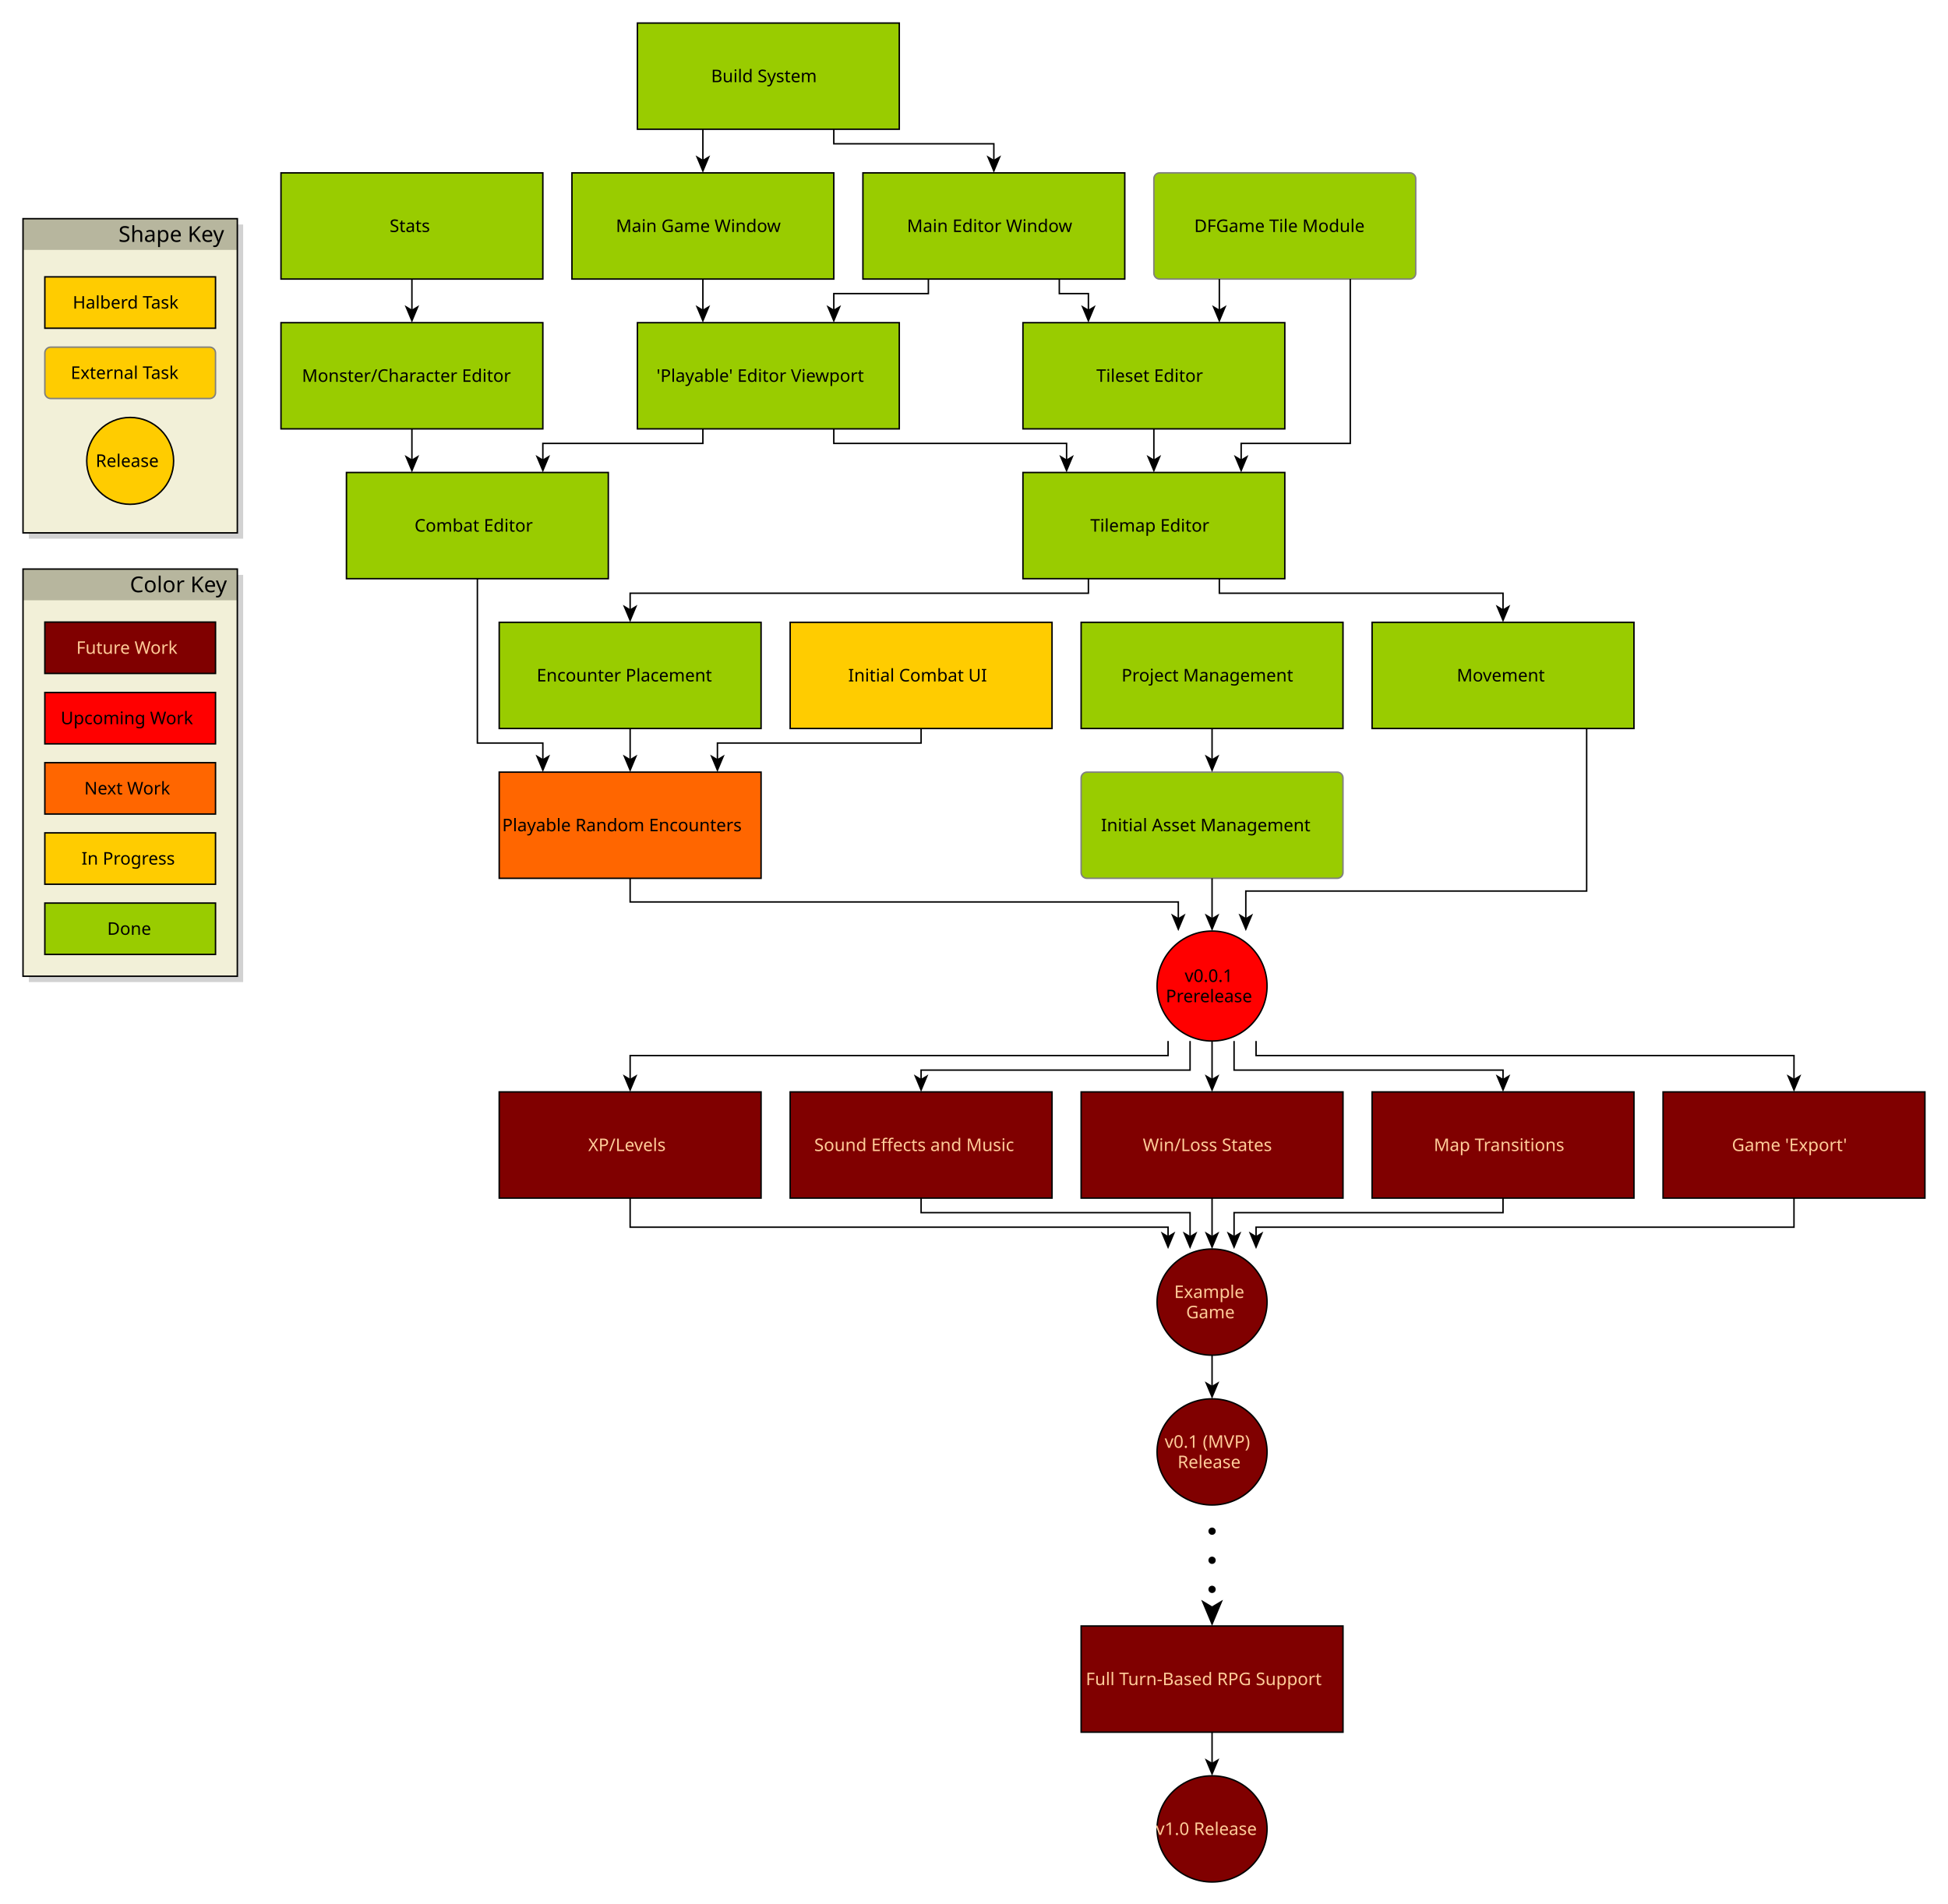
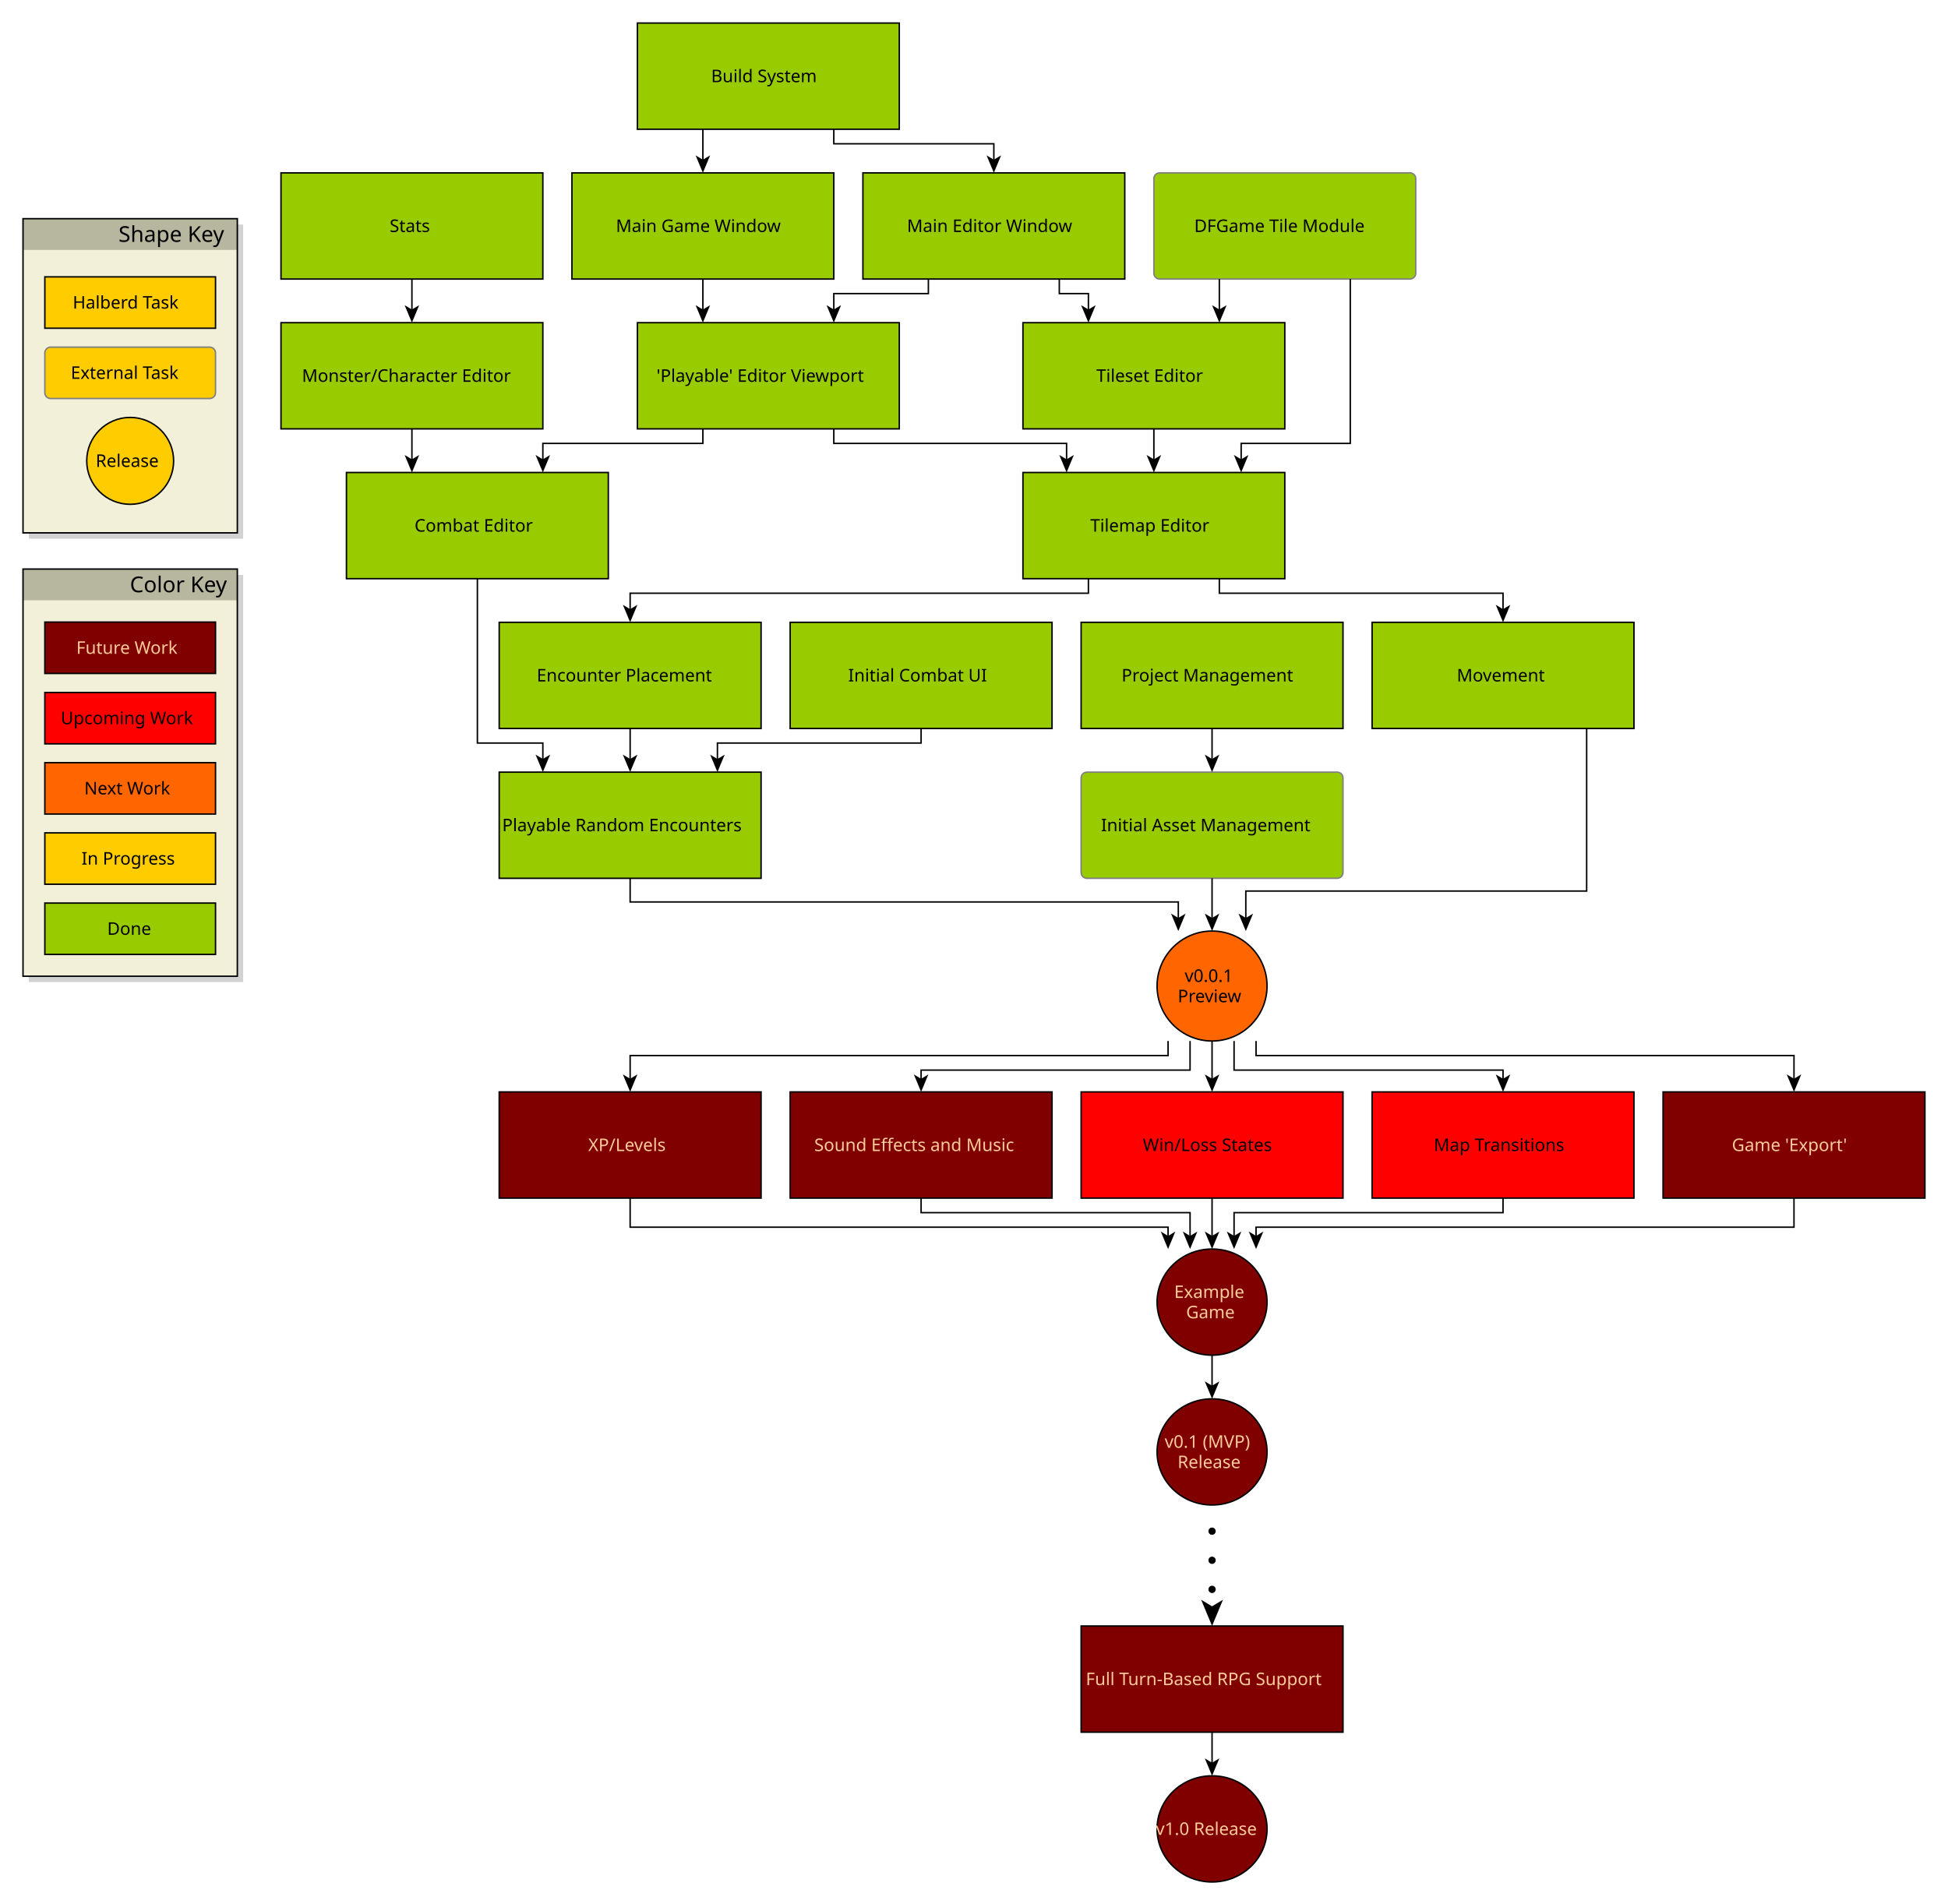
<svg xmlns="http://www.w3.org/2000/svg" fill-opacity="1" color-rendering="auto" color-interpolation="auto" text-rendering="auto" stroke="black" stroke-linecap="square" width="1339" stroke-miterlimit="10" shape-rendering="auto" stroke-opacity="1" fill="black" stroke-dasharray="none" font-weight="normal" stroke-width="1" height="1309" font-family="'Dialog'" font-style="normal" stroke-linejoin="miter" font-size="12px" stroke-dashoffset="0" image-rendering="auto">
  <defs id="genericDefs" />
  <g>
    <defs id="defs1">
      <clipPath clipPathUnits="userSpaceOnUse" id="clipPath1">
        <path d="M0 0 L1339 0 L1339 1309 L0 1309 L0 0 Z" />
      </clipPath>
      <clipPath clipPathUnits="userSpaceOnUse" id="clipPath2">
        <path d="M137 -207 L1476 -207 L1476 1102 L137 1102 L137 -207 Z" />
      </clipPath>
      <clipPath clipPathUnits="userSpaceOnUse" id="clipPath3">
        <path d="M141 -203 L1480 -203 L1480 1106 L141 1106 L141 -203 Z" />
      </clipPath>
    </defs>
    <g fill="rgb(210,210,210)" text-rendering="geometricPrecision" shape-rendering="geometricPrecision" transform="matrix(1,0,0,1,-141,203) translate(4,4)" stroke="rgb(210,210,210)">
      <rect x="156.819" width="147.32" height="216" y="-52.654" clip-path="url(#clipPath2)" stroke="none" />
    </g>
    <g fill="rgb(242,240,216)" text-rendering="geometricPrecision" shape-rendering="geometricPrecision" transform="matrix(1,0,0,1,-141,203)" stroke="rgb(242,240,216)">
      <rect x="156.819" width="147.32" height="216" y="-52.654" clip-path="url(#clipPath3)" stroke="none" />
      <rect x="156.819" y="-52.654" clip-path="url(#clipPath3)" fill="rgb(183,182,158)" width="147.32" height="21.461" stroke="none" />
    </g>
    <g font-size="15px" stroke-linecap="butt" transform="matrix(1,0,0,1,-141,203)" text-rendering="geometricPrecision" font-family="sans-serif" shape-rendering="geometricPrecision" stroke-miterlimit="1.45">
      <text x="222.458" xml:space="preserve" y="-36.731" clip-path="url(#clipPath3)" stroke="none">Shape Key</text>
      <rect fill="none" x="156.819" width="147.32" height="216" y="-52.654" clip-path="url(#clipPath3)" />
    </g>
    <g fill="rgb(255,204,0)" text-rendering="geometricPrecision" shape-rendering="geometricPrecision" transform="matrix(1,0,0,1,-141,203)" stroke="rgb(255,204,0)">
      <rect x="171.819" width="117.32" height="35.309" y="-12.654" clip-path="url(#clipPath3)" stroke="none" />
    </g>
    <g text-rendering="geometricPrecision" stroke-miterlimit="1.45" shape-rendering="geometricPrecision" transform="matrix(1,0,0,1,-141,203)" stroke-linecap="butt">
      <rect fill="none" x="171.819" width="117.32" height="35.309" y="-12.654" clip-path="url(#clipPath3)" />
      <text x="190.998" xml:space="preserve" y="9.154" clip-path="url(#clipPath3)" font-family="sans-serif" stroke="none">Halberd Task</text>
    </g>
    <g fill="rgb(255,204,0)" text-rendering="geometricPrecision" shape-rendering="geometricPrecision" transform="matrix(1,0,0,1,-141,203)" stroke="rgb(255,204,0)">
      <rect x="171.819" y="35.667" clip-path="url(#clipPath3)" width="117.32" rx="4" ry="4" height="35.309" stroke="none" />
    </g>
    <g stroke-linecap="butt" transform="matrix(1,0,0,1,-141,203)" fill="gray" text-rendering="geometricPrecision" shape-rendering="geometricPrecision" stroke="gray" stroke-miterlimit="1.45">
      <rect x="171.819" y="35.667" clip-path="url(#clipPath3)" fill="none" width="117.32" rx="4" ry="4" height="35.309" />
      <text x="189.63" y="57.475" clip-path="url(#clipPath3)" fill="black" font-family="sans-serif" stroke="none" xml:space="preserve">External Task</text>
    </g>
    <g fill="rgb(255,204,0)" text-rendering="geometricPrecision" shape-rendering="geometricPrecision" transform="matrix(1,0,0,1,-141,203)" stroke="rgb(255,204,0)">
      <circle r="29.864" clip-path="url(#clipPath3)" cx="230.478" cy="113.852" stroke="none" />
    </g>
    <g text-rendering="geometricPrecision" stroke-miterlimit="1.45" shape-rendering="geometricPrecision" transform="matrix(1,0,0,1,-141,203)" stroke-linecap="butt">
      <circle fill="none" r="29.864" clip-path="url(#clipPath3)" cx="230.478" cy="113.852" />
      <text x="206.766" xml:space="preserve" y="118.006" clip-path="url(#clipPath3)" font-family="sans-serif" stroke="none">Release</text>
    </g>
    <g fill="rgb(210,210,210)" text-rendering="geometricPrecision" shape-rendering="geometricPrecision" transform="matrix(1,0,0,1,-141,203) translate(4,4)" stroke="rgb(210,210,210)">
      <rect x="156.819" width="147.32" height="279.943" y="188.231" clip-path="url(#clipPath2)" stroke="none" />
    </g>
    <g fill="rgb(242,240,216)" text-rendering="geometricPrecision" shape-rendering="geometricPrecision" transform="matrix(1,0,0,1,-141,203)" stroke="rgb(242,240,216)">
      <rect x="156.819" width="147.32" height="279.943" y="188.231" clip-path="url(#clipPath3)" stroke="none" />
      <rect x="156.819" y="188.231" clip-path="url(#clipPath3)" fill="rgb(183,182,158)" width="147.32" height="21.461" stroke="none" />
    </g>
    <g font-size="15px" stroke-linecap="butt" transform="matrix(1,0,0,1,-141,203)" text-rendering="geometricPrecision" font-family="sans-serif" shape-rendering="geometricPrecision" stroke-miterlimit="1.45">
      <text x="230.266" xml:space="preserve" y="204.154" clip-path="url(#clipPath3)" stroke="none">Color Key</text>
      <rect fill="none" x="156.819" width="147.32" height="279.943" y="188.231" clip-path="url(#clipPath3)" />
    </g>
    <g fill="maroon" text-rendering="geometricPrecision" shape-rendering="geometricPrecision" transform="matrix(1,0,0,1,-141,203)" stroke="maroon">
      <rect x="171.819" width="117.32" height="35.309" y="224.691" clip-path="url(#clipPath3)" stroke="none" />
    </g>
    <g text-rendering="geometricPrecision" stroke-miterlimit="1.45" shape-rendering="geometricPrecision" transform="matrix(1,0,0,1,-141,203)" stroke-linecap="butt">
      <rect fill="none" x="171.819" width="117.32" height="35.309" y="224.691" clip-path="url(#clipPath3)" />
      <text x="193.459" y="246.5" clip-path="url(#clipPath3)" fill="rgb(255,204,153)" font-family="sans-serif" stroke="none" xml:space="preserve">Future Work</text>
    </g>
    <g fill="red" text-rendering="geometricPrecision" shape-rendering="geometricPrecision" transform="matrix(1,0,0,1,-141,203)" stroke="red">
      <rect x="171.819" width="117.32" height="35.309" y="273.086" clip-path="url(#clipPath3)" stroke="none" />
    </g>
    <g text-rendering="geometricPrecision" stroke-miterlimit="1.45" shape-rendering="geometricPrecision" transform="matrix(1,0,0,1,-141,203)" stroke-linecap="butt">
      <rect fill="none" x="171.819" width="117.32" height="35.309" y="273.086" clip-path="url(#clipPath3)" />
      <text x="182.733" xml:space="preserve" y="294.895" clip-path="url(#clipPath3)" font-family="sans-serif" stroke="none">Upcoming Work</text>
    </g>
    <g fill="rgb(255,102,0)" text-rendering="geometricPrecision" shape-rendering="geometricPrecision" transform="matrix(1,0,0,1,-141,203)" stroke="rgb(255,102,0)">
      <rect x="171.819" width="117.32" height="35.309" y="321.346" clip-path="url(#clipPath3)" stroke="none" />
    </g>
    <g text-rendering="geometricPrecision" stroke-miterlimit="1.45" shape-rendering="geometricPrecision" transform="matrix(1,0,0,1,-141,203)" stroke-linecap="butt">
      <rect fill="none" x="171.819" width="117.32" height="35.309" y="321.346" clip-path="url(#clipPath3)" />
      <text x="198.943" xml:space="preserve" y="343.154" clip-path="url(#clipPath3)" font-family="sans-serif" stroke="none">Next Work</text>
    </g>
    <g fill="rgb(255,204,0)" text-rendering="geometricPrecision" shape-rendering="geometricPrecision" transform="matrix(1,0,0,1,-141,203)" stroke="rgb(255,204,0)">
      <rect x="171.819" width="117.32" height="35.309" y="369.605" clip-path="url(#clipPath3)" stroke="none" />
    </g>
    <g text-rendering="geometricPrecision" stroke-miterlimit="1.45" shape-rendering="geometricPrecision" transform="matrix(1,0,0,1,-141,203)" stroke-linecap="butt">
      <rect fill="none" x="171.819" width="117.32" height="35.309" y="369.605" clip-path="url(#clipPath3)" />
      <text x="197.024" xml:space="preserve" y="391.414" clip-path="url(#clipPath3)" font-family="sans-serif" stroke="none">In Progress</text>
    </g>
    <g fill="rgb(153,204,0)" text-rendering="geometricPrecision" shape-rendering="geometricPrecision" transform="matrix(1,0,0,1,-141,203)" stroke="rgb(153,204,0)">
      <rect x="171.819" width="117.32" height="35.309" y="417.865" clip-path="url(#clipPath3)" stroke="none" />
    </g>
    <g text-rendering="geometricPrecision" stroke-miterlimit="1.45" shape-rendering="geometricPrecision" transform="matrix(1,0,0,1,-141,203)" stroke-linecap="butt">
      <rect fill="none" x="171.819" width="117.32" height="35.309" y="417.865" clip-path="url(#clipPath3)" />
      <text x="214.693" xml:space="preserve" y="439.673" clip-path="url(#clipPath3)" font-family="sans-serif" stroke="none">Done</text>
    </g>
    <g fill="rgb(153,204,0)" text-rendering="geometricPrecision" shape-rendering="geometricPrecision" transform="matrix(1,0,0,1,-141,203)" stroke="rgb(153,204,0)">
      <rect x="734.138" width="180" height="73" y="-84.154" clip-path="url(#clipPath3)" stroke="none" />
    </g>
    <g text-rendering="geometricPrecision" stroke-miterlimit="1.45" shape-rendering="geometricPrecision" transform="matrix(1,0,0,1,-141,203)" stroke-linecap="butt">
      <rect fill="none" x="734.138" width="180" height="73" y="-84.154" clip-path="url(#clipPath3)" />
      <text x="764.455" xml:space="preserve" y="-43.5" clip-path="url(#clipPath3)" font-family="sans-serif" stroke="none">Main Editor Window</text>
    </g>
    <g fill="rgb(153,204,0)" text-rendering="geometricPrecision" shape-rendering="geometricPrecision" transform="matrix(1,0,0,1,-141,203)" stroke="rgb(153,204,0)">
      <rect x="534.138" width="180" height="73" y="-84.154" clip-path="url(#clipPath3)" stroke="none" />
    </g>
    <g text-rendering="geometricPrecision" stroke-miterlimit="1.45" shape-rendering="geometricPrecision" transform="matrix(1,0,0,1,-141,203)" stroke-linecap="butt">
      <rect fill="none" x="534.138" width="180" height="73" y="-84.154" clip-path="url(#clipPath3)" />
      <text x="564.349" xml:space="preserve" y="-43.5" clip-path="url(#clipPath3)" font-family="sans-serif" stroke="none">Main Game Window</text>
    </g>
    <g fill="rgb(153,204,0)" text-rendering="geometricPrecision" shape-rendering="geometricPrecision" transform="matrix(1,0,0,1,-141,203)" stroke="rgb(153,204,0)">
      <rect x="579.138" width="180" height="73" y="18.846" clip-path="url(#clipPath3)" stroke="none" />
    </g>
    <g text-rendering="geometricPrecision" stroke-miterlimit="1.45" shape-rendering="geometricPrecision" transform="matrix(1,0,0,1,-141,203)" stroke-linecap="butt">
      <rect fill="none" x="579.138" width="180" height="73" y="18.846" clip-path="url(#clipPath3)" />
      <text x="592.243" xml:space="preserve" y="59.5" clip-path="url(#clipPath3)" font-family="sans-serif" stroke="none">'Playable' Editor Viewport</text>
    </g>
    <g fill="rgb(153,204,0)" text-rendering="geometricPrecision" shape-rendering="geometricPrecision" transform="matrix(1,0,0,1,-141,203)" stroke="rgb(153,204,0)">
      <rect x="844.138" width="180" height="73" y="121.846" clip-path="url(#clipPath3)" stroke="none" />
    </g>
    <g text-rendering="geometricPrecision" stroke-miterlimit="1.45" shape-rendering="geometricPrecision" transform="matrix(1,0,0,1,-141,203)" stroke-linecap="butt">
      <rect fill="none" x="844.138" width="180" height="73" y="121.846" clip-path="url(#clipPath3)" />
      <text x="890.454" xml:space="preserve" y="162.5" clip-path="url(#clipPath3)" font-family="sans-serif" stroke="none">Tilemap Editor</text>
    </g>
    <g fill="rgb(153,204,0)" text-rendering="geometricPrecision" shape-rendering="geometricPrecision" transform="matrix(1,0,0,1,-141,203)" stroke="rgb(153,204,0)">
      <rect x="379.138" width="180" height="73" y="121.846" clip-path="url(#clipPath3)" stroke="none" />
    </g>
    <g text-rendering="geometricPrecision" stroke-miterlimit="1.45" shape-rendering="geometricPrecision" transform="matrix(1,0,0,1,-141,203)" stroke-linecap="butt">
      <rect fill="none" x="379.138" width="180" height="73" y="121.846" clip-path="url(#clipPath3)" />
      <text x="425.931" xml:space="preserve" y="162.5" clip-path="url(#clipPath3)" font-family="sans-serif" stroke="none">Combat Editor</text>
    </g>
    <g fill="rgb(153,204,0)" text-rendering="geometricPrecision" shape-rendering="geometricPrecision" transform="matrix(1,0,0,1,-141,203)" stroke="rgb(153,204,0)">
      <rect x="934.138" y="-84.154" clip-path="url(#clipPath3)" width="180" rx="4" ry="4" height="73" stroke="none" />
    </g>
    <g stroke-linecap="butt" transform="matrix(1,0,0,1,-141,203)" fill="gray" text-rendering="geometricPrecision" shape-rendering="geometricPrecision" stroke="gray" stroke-miterlimit="1.45">
      <rect x="934.138" y="-84.154" clip-path="url(#clipPath3)" fill="none" width="180" rx="4" ry="4" height="73" />
      <text x="961.882" y="-43.5" clip-path="url(#clipPath3)" fill="black" font-family="sans-serif" stroke="none" xml:space="preserve">DFGame Tile Module</text>
    </g>
    <g fill="rgb(153,204,0)" text-rendering="geometricPrecision" shape-rendering="geometricPrecision" transform="matrix(1,0,0,1,-141,203)" stroke="rgb(153,204,0)">
      <rect x="844.138" width="180" height="73" y="18.846" clip-path="url(#clipPath3)" stroke="none" />
    </g>
    <g text-rendering="geometricPrecision" stroke-miterlimit="1.45" shape-rendering="geometricPrecision" transform="matrix(1,0,0,1,-141,203)" stroke-linecap="butt">
      <rect fill="none" x="844.138" width="180" height="73" y="18.846" clip-path="url(#clipPath3)" />
      <text x="894.614" xml:space="preserve" y="59.5" clip-path="url(#clipPath3)" font-family="sans-serif" stroke="none">Tileset Editor</text>
    </g>
    <g fill="rgb(153,204,0)" text-rendering="geometricPrecision" shape-rendering="geometricPrecision" transform="matrix(1,0,0,1,-141,203)" stroke="rgb(153,204,0)">
      <rect x="579.138" width="180" height="73" y="-187.154" clip-path="url(#clipPath3)" stroke="none" />
    </g>
    <g text-rendering="geometricPrecision" stroke-miterlimit="1.45" shape-rendering="geometricPrecision" transform="matrix(1,0,0,1,-141,203)" stroke-linecap="butt">
      <rect fill="none" x="579.138" width="180" height="73" y="-187.154" clip-path="url(#clipPath3)" />
      <text x="629.795" xml:space="preserve" y="-146.5" clip-path="url(#clipPath3)" font-family="sans-serif" stroke="none">Build System</text>
    </g>
    <g fill="rgb(153,204,0)" text-rendering="geometricPrecision" shape-rendering="geometricPrecision" transform="matrix(1,0,0,1,-141,203)" stroke="rgb(153,204,0)">
      <rect x="1084.138" width="180" height="73" y="224.846" clip-path="url(#clipPath3)" stroke="none" />
    </g>
    <g text-rendering="geometricPrecision" stroke-miterlimit="1.45" shape-rendering="geometricPrecision" transform="matrix(1,0,0,1,-141,203)" stroke-linecap="butt">
      <rect fill="none" x="1084.138" width="180" height="73" y="224.846" clip-path="url(#clipPath3)" />
      <text x="1142.357" xml:space="preserve" y="265.5" clip-path="url(#clipPath3)" font-family="sans-serif" stroke="none">Movement</text>
    </g>
    <g fill="rgb(153,204,0)" text-rendering="geometricPrecision" shape-rendering="geometricPrecision" transform="matrix(1,0,0,1,-141,203)" stroke="rgb(153,204,0)">
      <rect x="484.138" width="180" height="73" y="224.846" clip-path="url(#clipPath3)" stroke="none" />
    </g>
    <g text-rendering="geometricPrecision" stroke-miterlimit="1.45" shape-rendering="geometricPrecision" transform="matrix(1,0,0,1,-141,203)" stroke-linecap="butt">
      <rect fill="none" x="484.138" width="180" height="73" y="224.846" clip-path="url(#clipPath3)" />
      <text x="509.908" xml:space="preserve" y="265.5" clip-path="url(#clipPath3)" font-family="sans-serif" stroke="none">Encounter Placement</text>
    </g>
-     <g fill="rgb(255,102,0)" text-rendering="geometricPrecision" shape-rendering="geometricPrecision" transform="matrix(1,0,0,1,-141,203)" stroke="rgb(255,102,0)">
+     <g fill="rgb(153,204,0)" text-rendering="geometricPrecision" shape-rendering="geometricPrecision" transform="matrix(1,0,0,1,-141,203)" stroke="rgb(153,204,0)">
      <rect x="484.138" width="180" height="73" y="327.846" clip-path="url(#clipPath3)" stroke="none" />
    </g>
    <g text-rendering="geometricPrecision" stroke-miterlimit="1.45" shape-rendering="geometricPrecision" transform="matrix(1,0,0,1,-141,203)" stroke-linecap="butt">
      <rect fill="none" x="484.138" width="180" height="73" y="327.846" clip-path="url(#clipPath3)" />
      <text x="486.189" xml:space="preserve" y="368.5" clip-path="url(#clipPath3)" font-family="sans-serif" stroke="none">Playable Random Encounters</text>
    </g>
    <g fill="rgb(153,204,0)" text-rendering="geometricPrecision" shape-rendering="geometricPrecision" transform="matrix(1,0,0,1,-141,203)" stroke="rgb(153,204,0)">
      <rect x="334.138" width="180" height="73" y="18.846" clip-path="url(#clipPath3)" stroke="none" />
    </g>
    <g text-rendering="geometricPrecision" stroke-miterlimit="1.45" shape-rendering="geometricPrecision" transform="matrix(1,0,0,1,-141,203)" stroke-linecap="butt">
      <rect fill="none" x="334.138" width="180" height="73" y="18.846" clip-path="url(#clipPath3)" />
      <text x="348.543" xml:space="preserve" y="59.5" clip-path="url(#clipPath3)" font-family="sans-serif" stroke="none">Monster/Character Editor</text>
    </g>
    <g fill="rgb(153,204,0)" text-rendering="geometricPrecision" shape-rendering="geometricPrecision" transform="matrix(1,0,0,1,-141,203)" stroke="rgb(153,204,0)">
      <rect x="334.138" width="180" height="73" y="-84.154" clip-path="url(#clipPath3)" stroke="none" />
    </g>
    <g text-rendering="geometricPrecision" stroke-miterlimit="1.45" shape-rendering="geometricPrecision" transform="matrix(1,0,0,1,-141,203)" stroke-linecap="butt">
      <rect fill="none" x="334.138" width="180" height="73" y="-84.154" clip-path="url(#clipPath3)" />
      <text x="408.822" xml:space="preserve" y="-43.5" clip-path="url(#clipPath3)" font-family="sans-serif" stroke="none">Stats</text>
    </g>
    <g fill="rgb(153,204,0)" text-rendering="geometricPrecision" shape-rendering="geometricPrecision" transform="matrix(1,0,0,1,-141,203)" stroke="rgb(153,204,0)">
      <rect x="884.138" y="327.846" clip-path="url(#clipPath3)" width="180" rx="4" ry="4" height="73" stroke="none" />
    </g>
    <g stroke-linecap="butt" transform="matrix(1,0,0,1,-141,203)" fill="gray" text-rendering="geometricPrecision" shape-rendering="geometricPrecision" stroke="gray" stroke-miterlimit="1.45">
      <rect x="884.138" y="327.846" clip-path="url(#clipPath3)" fill="none" width="180" rx="4" ry="4" height="73" />
      <text x="897.796" y="368.5" clip-path="url(#clipPath3)" fill="black" font-family="sans-serif" stroke="none" xml:space="preserve">Initial Asset Management</text>
    </g>
-     <g fill="red" text-rendering="geometricPrecision" shape-rendering="geometricPrecision" transform="matrix(1,0,0,1,-141,203)" stroke="red">
+     <g fill="rgb(255,102,0)" text-rendering="geometricPrecision" shape-rendering="geometricPrecision" transform="matrix(1,0,0,1,-141,203)" stroke="rgb(255,102,0)">
      <circle r="37.8" clip-path="url(#clipPath3)" cx="974.138" cy="474.896" stroke="none" />
    </g>
    <g text-rendering="geometricPrecision" stroke-miterlimit="1.45" shape-rendering="geometricPrecision" transform="matrix(1,0,0,1,-141,203)" stroke-linecap="butt">
      <circle fill="none" r="37.8" clip-path="url(#clipPath3)" cx="974.138" cy="474.896" />
      <text x="955.321" xml:space="preserve" y="472.066" clip-path="url(#clipPath3)" font-family="sans-serif" stroke="none">v0.0.1</text>
-       <text x="942.351" xml:space="preserve" y="486.034" clip-path="url(#clipPath3)" font-family="sans-serif" stroke="none">Prerelease</text>
+       <text x="950.545" xml:space="preserve" y="486.034" clip-path="url(#clipPath3)" font-family="sans-serif" stroke="none">Preview</text>
    </g>
    <g fill="maroon" text-rendering="geometricPrecision" shape-rendering="geometricPrecision" transform="matrix(1,0,0,1,-141,203)" stroke="maroon">
      <ellipse rx="37.8" ry="36.5" clip-path="url(#clipPath3)" cx="974.138" cy="692.196" stroke="none" />
    </g>
    <g text-rendering="geometricPrecision" stroke-miterlimit="1.45" shape-rendering="geometricPrecision" transform="matrix(1,0,0,1,-141,203)" stroke-linecap="butt">
      <ellipse rx="37.8" fill="none" ry="36.5" clip-path="url(#clipPath3)" cx="974.138" cy="692.196" />
      <text x="948.108" y="689.366" clip-path="url(#clipPath3)" fill="rgb(255,204,153)" font-family="sans-serif" stroke="none" xml:space="preserve">Example</text>
      <text x="956.276" y="703.334" clip-path="url(#clipPath3)" fill="rgb(255,204,153)" font-family="sans-serif" stroke="none" xml:space="preserve">Game</text>
    </g>
-     <g fill="rgb(255,204,0)" text-rendering="geometricPrecision" shape-rendering="geometricPrecision" transform="matrix(1,0,0,1,-141,203)" stroke="rgb(255,204,0)">
+     <g fill="rgb(153,204,0)" text-rendering="geometricPrecision" shape-rendering="geometricPrecision" transform="matrix(1,0,0,1,-141,203)" stroke="rgb(153,204,0)">
      <rect x="684.138" width="180" height="73" y="224.846" clip-path="url(#clipPath3)" stroke="none" />
    </g>
    <g text-rendering="geometricPrecision" stroke-miterlimit="1.45" shape-rendering="geometricPrecision" transform="matrix(1,0,0,1,-141,203)" stroke-linecap="butt">
      <rect fill="none" x="684.138" width="180" height="73" y="224.846" clip-path="url(#clipPath3)" />
      <text x="724.017" xml:space="preserve" y="265.5" clip-path="url(#clipPath3)" font-family="sans-serif" stroke="none">Initial Combat UI</text>
    </g>
    <g fill="rgb(153,204,0)" text-rendering="geometricPrecision" shape-rendering="geometricPrecision" transform="matrix(1,0,0,1,-141,203)" stroke="rgb(153,204,0)">
      <rect x="884.138" width="180" height="73" y="224.846" clip-path="url(#clipPath3)" stroke="none" />
    </g>
    <g text-rendering="geometricPrecision" stroke-miterlimit="1.45" shape-rendering="geometricPrecision" transform="matrix(1,0,0,1,-141,203)" stroke-linecap="butt">
      <rect fill="none" x="884.138" width="180" height="73" y="224.846" clip-path="url(#clipPath3)" />
      <text x="911.941" xml:space="preserve" y="265.5" clip-path="url(#clipPath3)" font-family="sans-serif" stroke="none">Project Management</text>
    </g>
-     <g fill="maroon" text-rendering="geometricPrecision" shape-rendering="geometricPrecision" transform="matrix(1,0,0,1,-141,203)" stroke="maroon">
+     <g fill="red" text-rendering="geometricPrecision" shape-rendering="geometricPrecision" transform="matrix(1,0,0,1,-141,203)" stroke="red">
      <rect x="1084.138" width="180" height="73" y="547.696" clip-path="url(#clipPath3)" stroke="none" />
    </g>
    <g text-rendering="geometricPrecision" stroke-miterlimit="1.45" shape-rendering="geometricPrecision" transform="matrix(1,0,0,1,-141,203)" stroke-linecap="butt">
      <rect fill="none" x="1084.138" width="180" height="73" y="547.696" clip-path="url(#clipPath3)" />
-       <text x="1126.545" y="588.35" clip-path="url(#clipPath3)" fill="rgb(255,204,153)" font-family="sans-serif" stroke="none" xml:space="preserve">Map Transitions</text>
-     </g>
-     <g fill="maroon" text-rendering="geometricPrecision" shape-rendering="geometricPrecision" transform="matrix(1,0,0,1,-141,203)" stroke="maroon">
+       <text x="1126.545" xml:space="preserve" y="588.35" clip-path="url(#clipPath3)" font-family="sans-serif" stroke="none">Map Transitions</text>
+     </g>
+     <g fill="red" text-rendering="geometricPrecision" shape-rendering="geometricPrecision" transform="matrix(1,0,0,1,-141,203)" stroke="red">
      <rect x="884.138" width="180" height="73" y="547.696" clip-path="url(#clipPath3)" stroke="none" />
    </g>
    <g text-rendering="geometricPrecision" stroke-miterlimit="1.45" shape-rendering="geometricPrecision" transform="matrix(1,0,0,1,-141,203)" stroke-linecap="butt">
      <rect fill="none" x="884.138" width="180" height="73" y="547.696" clip-path="url(#clipPath3)" />
-       <text x="926.534" y="588.35" clip-path="url(#clipPath3)" fill="rgb(255,204,153)" font-family="sans-serif" stroke="none" xml:space="preserve">Win/Loss States</text>
+       <text x="926.534" xml:space="preserve" y="588.35" clip-path="url(#clipPath3)" font-family="sans-serif" stroke="none">Win/Loss States</text>
    </g>
    <g fill="maroon" text-rendering="geometricPrecision" shape-rendering="geometricPrecision" transform="matrix(1,0,0,1,-141,203)" stroke="maroon">
      <ellipse rx="37.8" ry="36.5" clip-path="url(#clipPath3)" cx="974.138" cy="1054.376" stroke="none" />
    </g>
    <g text-rendering="geometricPrecision" stroke-miterlimit="1.45" shape-rendering="geometricPrecision" transform="matrix(1,0,0,1,-141,203)" stroke-linecap="butt">
      <ellipse rx="37.8" fill="none" ry="36.5" clip-path="url(#clipPath3)" cx="974.138" cy="1054.376" />
      <text x="935.425" y="1058.53" clip-path="url(#clipPath3)" fill="rgb(255,204,153)" font-family="sans-serif" stroke="none" xml:space="preserve">v1.0 Release</text>
    </g>
    <g fill="maroon" text-rendering="geometricPrecision" shape-rendering="geometricPrecision" transform="matrix(1,0,0,1,-141,203)" stroke="maroon">
      <rect x="884.138" width="180" height="73" y="914.876" clip-path="url(#clipPath3)" stroke="none" />
    </g>
    <g text-rendering="geometricPrecision" stroke-miterlimit="1.45" shape-rendering="geometricPrecision" transform="matrix(1,0,0,1,-141,203)" stroke-linecap="butt">
      <rect fill="none" x="884.138" width="180" height="73" y="914.876" clip-path="url(#clipPath3)" />
      <text x="887.352" y="955.53" clip-path="url(#clipPath3)" fill="rgb(255,204,153)" font-family="sans-serif" stroke="none" xml:space="preserve">Full Turn-Based RPG Support</text>
    </g>
    <g fill="maroon" text-rendering="geometricPrecision" shape-rendering="geometricPrecision" transform="matrix(1,0,0,1,-141,203)" stroke="maroon">
      <ellipse rx="37.8" ry="36.5" clip-path="url(#clipPath3)" cx="974.138" cy="795.196" stroke="none" />
    </g>
    <g text-rendering="geometricPrecision" stroke-miterlimit="1.45" shape-rendering="geometricPrecision" transform="matrix(1,0,0,1,-141,203)" stroke-linecap="butt">
      <ellipse rx="37.8" fill="none" ry="36.5" clip-path="url(#clipPath3)" cx="974.138" cy="795.196" />
      <text x="941.557" y="792.366" clip-path="url(#clipPath3)" fill="rgb(255,204,153)" font-family="sans-serif" stroke="none" xml:space="preserve">v0.1 (MVP)</text>
      <text x="950.425" y="806.334" clip-path="url(#clipPath3)" fill="rgb(255,204,153)" font-family="sans-serif" stroke="none" xml:space="preserve">Release</text>
    </g>
    <g fill="maroon" text-rendering="geometricPrecision" shape-rendering="geometricPrecision" transform="matrix(1,0,0,1,-141,203)" stroke="maroon">
      <rect x="684.138" width="180" height="73" y="547.696" clip-path="url(#clipPath3)" stroke="none" />
    </g>
    <g text-rendering="geometricPrecision" stroke-miterlimit="1.45" shape-rendering="geometricPrecision" transform="matrix(1,0,0,1,-141,203)" stroke-linecap="butt">
      <rect fill="none" x="684.138" width="180" height="73" y="547.696" clip-path="url(#clipPath3)" />
      <text x="700.679" y="588.35" clip-path="url(#clipPath3)" fill="rgb(255,204,153)" font-family="sans-serif" stroke="none" xml:space="preserve">Sound Effects and Music</text>
    </g>
    <g fill="maroon" text-rendering="geometricPrecision" shape-rendering="geometricPrecision" transform="matrix(1,0,0,1,-141,203)" stroke="maroon">
      <rect x="484.138" width="180" height="73" y="547.696" clip-path="url(#clipPath3)" stroke="none" />
    </g>
    <g text-rendering="geometricPrecision" stroke-miterlimit="1.45" shape-rendering="geometricPrecision" transform="matrix(1,0,0,1,-141,203)" stroke-linecap="butt">
      <rect fill="none" x="484.138" width="180" height="73" y="547.696" clip-path="url(#clipPath3)" />
      <text x="545.319" y="588.35" clip-path="url(#clipPath3)" fill="rgb(255,204,153)" font-family="sans-serif" stroke="none" xml:space="preserve">XP/Levels</text>
    </g>
    <g fill="maroon" text-rendering="geometricPrecision" shape-rendering="geometricPrecision" transform="matrix(1,0,0,1,-141,203)" stroke="maroon">
      <rect x="1284.138" width="180" height="73" y="547.696" clip-path="url(#clipPath3)" stroke="none" />
    </g>
    <g text-rendering="geometricPrecision" stroke-miterlimit="1.45" shape-rendering="geometricPrecision" transform="matrix(1,0,0,1,-141,203)" stroke-linecap="butt">
      <rect fill="none" x="1284.138" width="180" height="73" y="547.696" clip-path="url(#clipPath3)" />
      <text x="1331.429" y="588.35" clip-path="url(#clipPath3)" fill="rgb(255,204,153)" font-family="sans-serif" stroke="none" xml:space="preserve">Game 'Export'</text>
      <path fill="none" d="M779.138 -11.154 L779.138 -1.154 L714.138 -1.154 L714.138 10.807" clip-path="url(#clipPath3)" />
      <path d="M714.138 18.807 L719.138 6.807 L714.138 9.807 L709.138 6.807 Z" clip-path="url(#clipPath3)" stroke="none" />
      <path fill="none" d="M624.138 -11.154 L624.138 10.816" clip-path="url(#clipPath3)" />
      <path d="M624.138 18.816 L629.138 6.816 L624.138 9.816 L619.138 6.816 Z" clip-path="url(#clipPath3)" stroke="none" />
      <path fill="none" d="M714.138 91.846 L714.138 101.846 L874.138 101.846 L874.138 113.807" clip-path="url(#clipPath3)" />
      <path d="M874.138 121.807 L879.138 109.807 L874.138 112.807 L869.138 109.807 Z" clip-path="url(#clipPath3)" stroke="none" />
      <path fill="none" d="M624.138 91.846 L624.138 101.846 L514.138 101.846 L514.138 113.807" clip-path="url(#clipPath3)" />
      <path d="M514.138 121.807 L519.138 109.807 L514.138 112.807 L509.138 109.807 Z" clip-path="url(#clipPath3)" stroke="none" />
      <path fill="none" d="M1069.138 -11.154 L1069.138 101.846 L994.138 101.846 L994.138 113.807" clip-path="url(#clipPath3)" />
      <path d="M994.138 121.807 L999.138 109.807 L994.138 112.807 L989.138 109.807 Z" clip-path="url(#clipPath3)" stroke="none" />
      <path fill="none" d="M869.138 -11.154 L869.138 -1.154 L889.138 -1.154 L889.138 10.807" clip-path="url(#clipPath3)" />
      <path d="M889.138 18.807 L894.138 6.807 L889.138 9.807 L884.138 6.807 Z" clip-path="url(#clipPath3)" stroke="none" />
      <path fill="none" d="M979.138 -11.154 L979.138 10.816" clip-path="url(#clipPath3)" />
      <path d="M979.138 18.816 L984.138 6.816 L979.138 9.816 L974.138 6.816 Z" clip-path="url(#clipPath3)" stroke="none" />
      <path fill="none" d="M934.138 91.846 L934.138 113.816" clip-path="url(#clipPath3)" />
      <path d="M934.138 121.816 L939.138 109.816 L934.138 112.816 L929.138 109.816 Z" clip-path="url(#clipPath3)" stroke="none" />
      <path fill="none" d="M714.138 -114.154 L714.138 -104.154 L824.138 -104.154 L824.138 -92.193" clip-path="url(#clipPath3)" />
      <path d="M824.138 -84.193 L829.138 -96.193 L824.138 -93.193 L819.138 -96.193 Z" clip-path="url(#clipPath3)" stroke="none" />
      <path fill="none" d="M624.138 -114.154 L624.138 -92.184" clip-path="url(#clipPath3)" />
      <path d="M624.138 -84.184 L629.138 -96.184 L624.138 -93.184 L619.138 -96.184 Z" clip-path="url(#clipPath3)" stroke="none" />
      <path fill="none" d="M979.138 194.846 L979.138 204.846 L1174.138 204.846 L1174.138 216.807" clip-path="url(#clipPath3)" />
      <path d="M1174.138 224.807 L1179.138 212.807 L1174.138 215.807 L1169.138 212.807 Z" clip-path="url(#clipPath3)" stroke="none" />
      <path fill="none" d="M889.138 194.846 L889.138 204.846 L574.138 204.846 L574.138 216.807" clip-path="url(#clipPath3)" />
      <path d="M574.138 224.807 L579.138 212.807 L574.138 215.807 L569.138 212.807 Z" clip-path="url(#clipPath3)" stroke="none" />
      <path fill="none" d="M469.138 194.846 L469.138 307.846 L514.138 307.846 L514.138 319.807" clip-path="url(#clipPath3)" />
      <path d="M514.138 327.807 L519.138 315.807 L514.138 318.807 L509.138 315.807 Z" clip-path="url(#clipPath3)" stroke="none" />
      <path fill="none" d="M574.138 297.846 L574.138 319.816" clip-path="url(#clipPath3)" />
      <path d="M574.138 327.816 L579.138 315.816 L574.138 318.816 L569.138 315.816 Z" clip-path="url(#clipPath3)" stroke="none" />
      <path fill="none" d="M424.138 91.846 L424.138 113.816" clip-path="url(#clipPath3)" />
      <path d="M424.138 121.816 L429.138 109.816 L424.138 112.816 L419.138 109.816 Z" clip-path="url(#clipPath3)" stroke="none" />
      <path fill="none" d="M424.138 -11.154 L424.138 10.816" clip-path="url(#clipPath3)" />
      <path d="M424.138 18.816 L429.138 6.816 L424.138 9.816 L419.138 6.816 Z" clip-path="url(#clipPath3)" stroke="none" />
      <path fill="none" d="M974.138 400.846 L974.138 409.596 L974.138 409.596 L974.138 429.096" clip-path="url(#clipPath3)" />
      <path d="M974.138 437.096 L979.138 425.096 L974.138 428.096 L969.138 425.096 Z" clip-path="url(#clipPath3)" stroke="none" />
      <path fill="none" d="M574.138 400.846 L574.138 417.096 L950.938 417.096 L950.938 429.096" clip-path="url(#clipPath3)" />
      <path d="M950.938 437.096 L955.938 425.096 L950.938 428.096 L945.938 425.096 Z" clip-path="url(#clipPath3)" stroke="none" />
      <path fill="none" d="M1231.623 297.846 L1231.623 409.596 L997.338 409.596 L997.338 429.096" clip-path="url(#clipPath3)" />
      <path d="M997.338 437.096 L1002.338 425.096 L997.338 428.096 L992.338 425.096 Z" clip-path="url(#clipPath3)" stroke="none" />
      <path fill="none" d="M774.138 297.846 L774.138 307.846 L634.138 307.846 L634.138 319.807" clip-path="url(#clipPath3)" />
      <path d="M634.138 327.807 L639.138 315.807 L634.138 318.807 L629.138 315.807 Z" clip-path="url(#clipPath3)" stroke="none" />
      <path fill="none" d="M974.138 297.846 L974.138 319.816" clip-path="url(#clipPath3)" />
      <path d="M974.138 327.816 L979.138 315.816 L974.138 318.816 L969.138 315.816 Z" clip-path="url(#clipPath3)" stroke="none" />
      <path fill="none" d="M989.258 512.696 L989.258 532.696 L1174.138 532.696 L1174.138 539.666" clip-path="url(#clipPath3)" />
      <path d="M1174.138 547.666 L1179.138 535.666 L1174.138 538.666 L1169.138 535.666 Z" clip-path="url(#clipPath3)" stroke="none" />
      <path fill="none" d="M1174.138 620.735 L1174.138 630.696 L989.258 630.696 L989.258 647.696" clip-path="url(#clipPath3)" />
      <path d="M989.258 655.696 L994.258 643.696 L989.258 646.696 L984.258 643.696 Z" clip-path="url(#clipPath3)" stroke="none" />
      <path fill="none" d="M974.138 512.696 L974.138 539.662" clip-path="url(#clipPath3)" />
      <path d="M974.138 547.662 L979.138 535.662 L974.138 538.662 L969.138 535.662 Z" clip-path="url(#clipPath3)" stroke="none" />
      <path fill="none" d="M974.138 620.73 L974.138 647.696" clip-path="url(#clipPath3)" />
      <path d="M974.138 655.696 L979.138 643.696 L974.138 646.696 L969.138 643.696 Z" clip-path="url(#clipPath3)" stroke="none" />
      <path fill="none" d="M974.138 987.876 L974.138 1009.876" clip-path="url(#clipPath3)" />
      <path d="M974.138 1017.876 L979.138 1005.876 L974.138 1008.876 L969.138 1005.876 Z" clip-path="url(#clipPath3)" stroke="none" />
      <path fill="none" d="M974.138 728.696 L974.138 750.696" clip-path="url(#clipPath3)" />
      <path d="M974.138 758.696 L979.138 746.696 L974.138 749.696 L969.138 746.696 Z" clip-path="url(#clipPath3)" stroke="none" />
    </g>
    <g stroke-linecap="round" transform="matrix(1,0,0,1,-141,203)" stroke-dashoffset="2" text-rendering="geometricPrecision" shape-rendering="geometricPrecision" stroke-dasharray="0,20" stroke-width="5" stroke-miterlimit="1.45">
      <path fill="none" d="M974.138 831.696 L974.138 846.696 L974.138 846.696 L974.138 902.842" clip-path="url(#clipPath3)" />
      <path d="M974.138 914.842 L981.638 896.842 L974.138 901.342 L966.638 896.842 Z" clip-path="url(#clipPath3)" stroke="none" />
    </g>
    <g text-rendering="geometricPrecision" stroke-miterlimit="1.45" shape-rendering="geometricPrecision" transform="matrix(1,0,0,1,-141,203)" stroke-linecap="butt">
      <path fill="none" d="M959.018 512.696 L959.018 532.696 L774.138 532.696 L774.138 539.666" clip-path="url(#clipPath3)" />
      <path d="M774.138 547.666 L779.138 535.666 L774.138 538.666 L769.138 535.666 Z" clip-path="url(#clipPath3)" stroke="none" />
      <path fill="none" d="M774.138 620.735 L774.138 630.696 L959.018 630.696 L959.018 647.696" clip-path="url(#clipPath3)" />
      <path d="M959.018 655.696 L964.018 643.696 L959.018 646.696 L954.018 643.696 Z" clip-path="url(#clipPath3)" stroke="none" />
      <path fill="none" d="M943.898 512.696 L943.898 522.696 L574.138 522.696 L574.138 539.647" clip-path="url(#clipPath3)" />
      <path d="M574.138 547.647 L579.138 535.647 L574.138 538.647 L569.138 535.647 Z" clip-path="url(#clipPath3)" stroke="none" />
      <path fill="none" d="M574.138 620.735 L574.138 640.696 L943.898 640.696 L943.898 647.696" clip-path="url(#clipPath3)" />
      <path d="M943.898 655.696 L948.898 643.696 L943.898 646.696 L938.898 643.696 Z" clip-path="url(#clipPath3)" stroke="none" />
      <path fill="none" d="M1004.378 512.696 L1004.378 522.696 L1374.138 522.696 L1374.138 539.647" clip-path="url(#clipPath3)" />
      <path d="M1374.138 547.647 L1379.138 535.647 L1374.138 538.647 L1369.138 535.647 Z" clip-path="url(#clipPath3)" stroke="none" />
      <path fill="none" d="M1374.138 620.735 L1374.138 640.696 L1004.378 640.696 L1004.378 647.696" clip-path="url(#clipPath3)" />
      <path d="M1004.378 655.696 L1009.378 643.696 L1004.378 646.696 L999.378 643.696 Z" clip-path="url(#clipPath3)" stroke="none" />
    </g>
  </g>
</svg>
